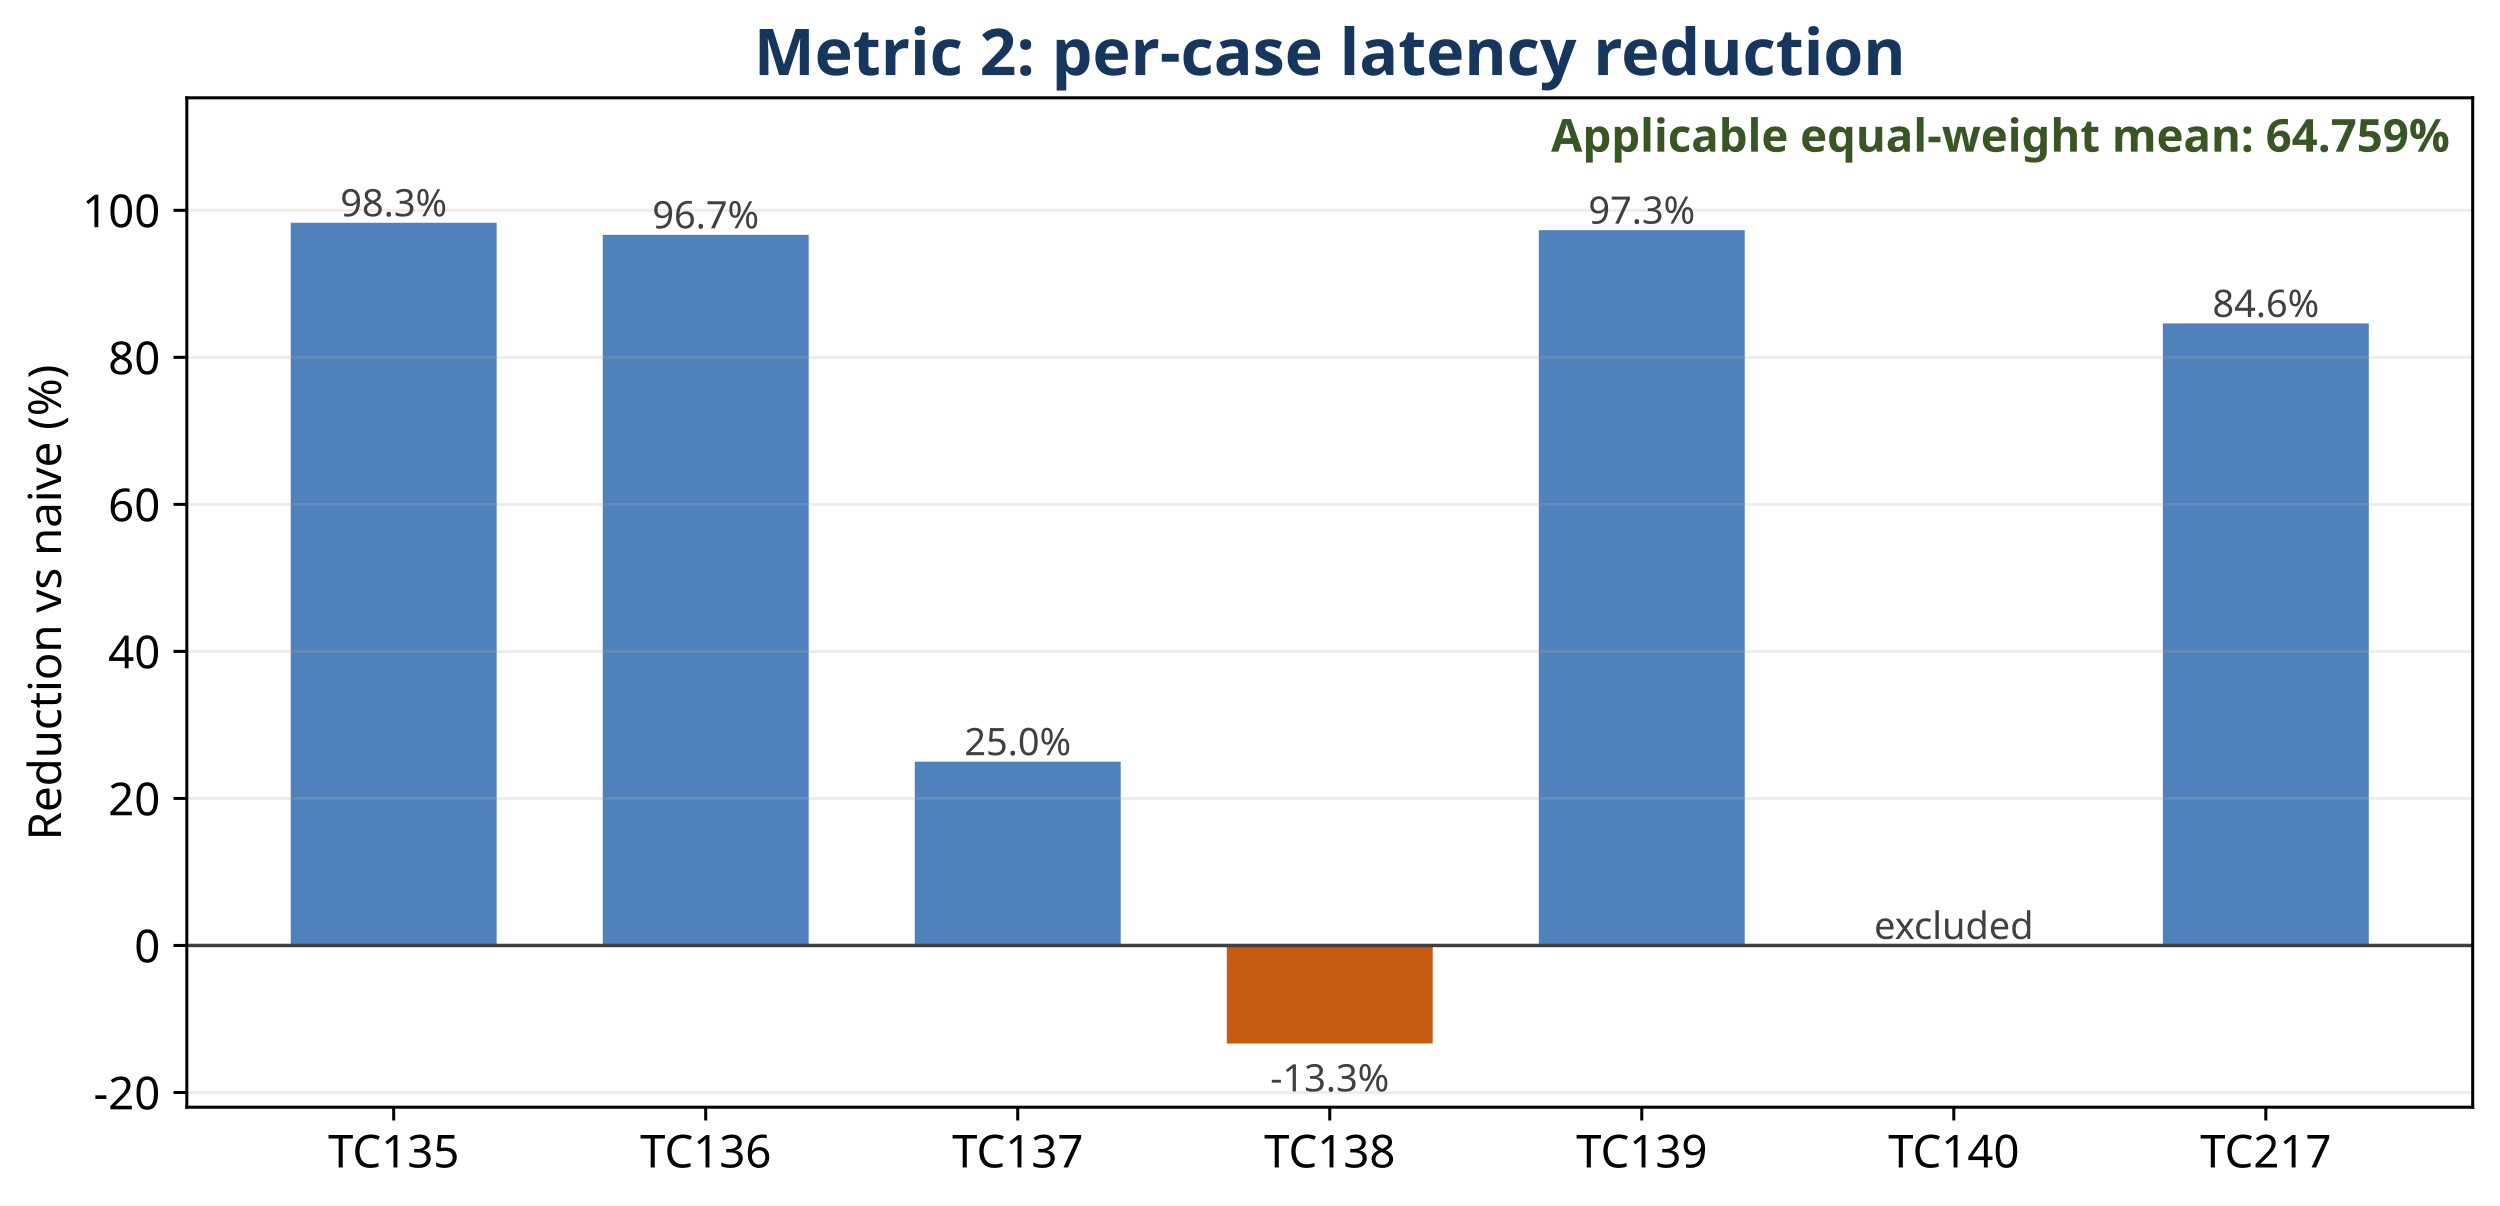
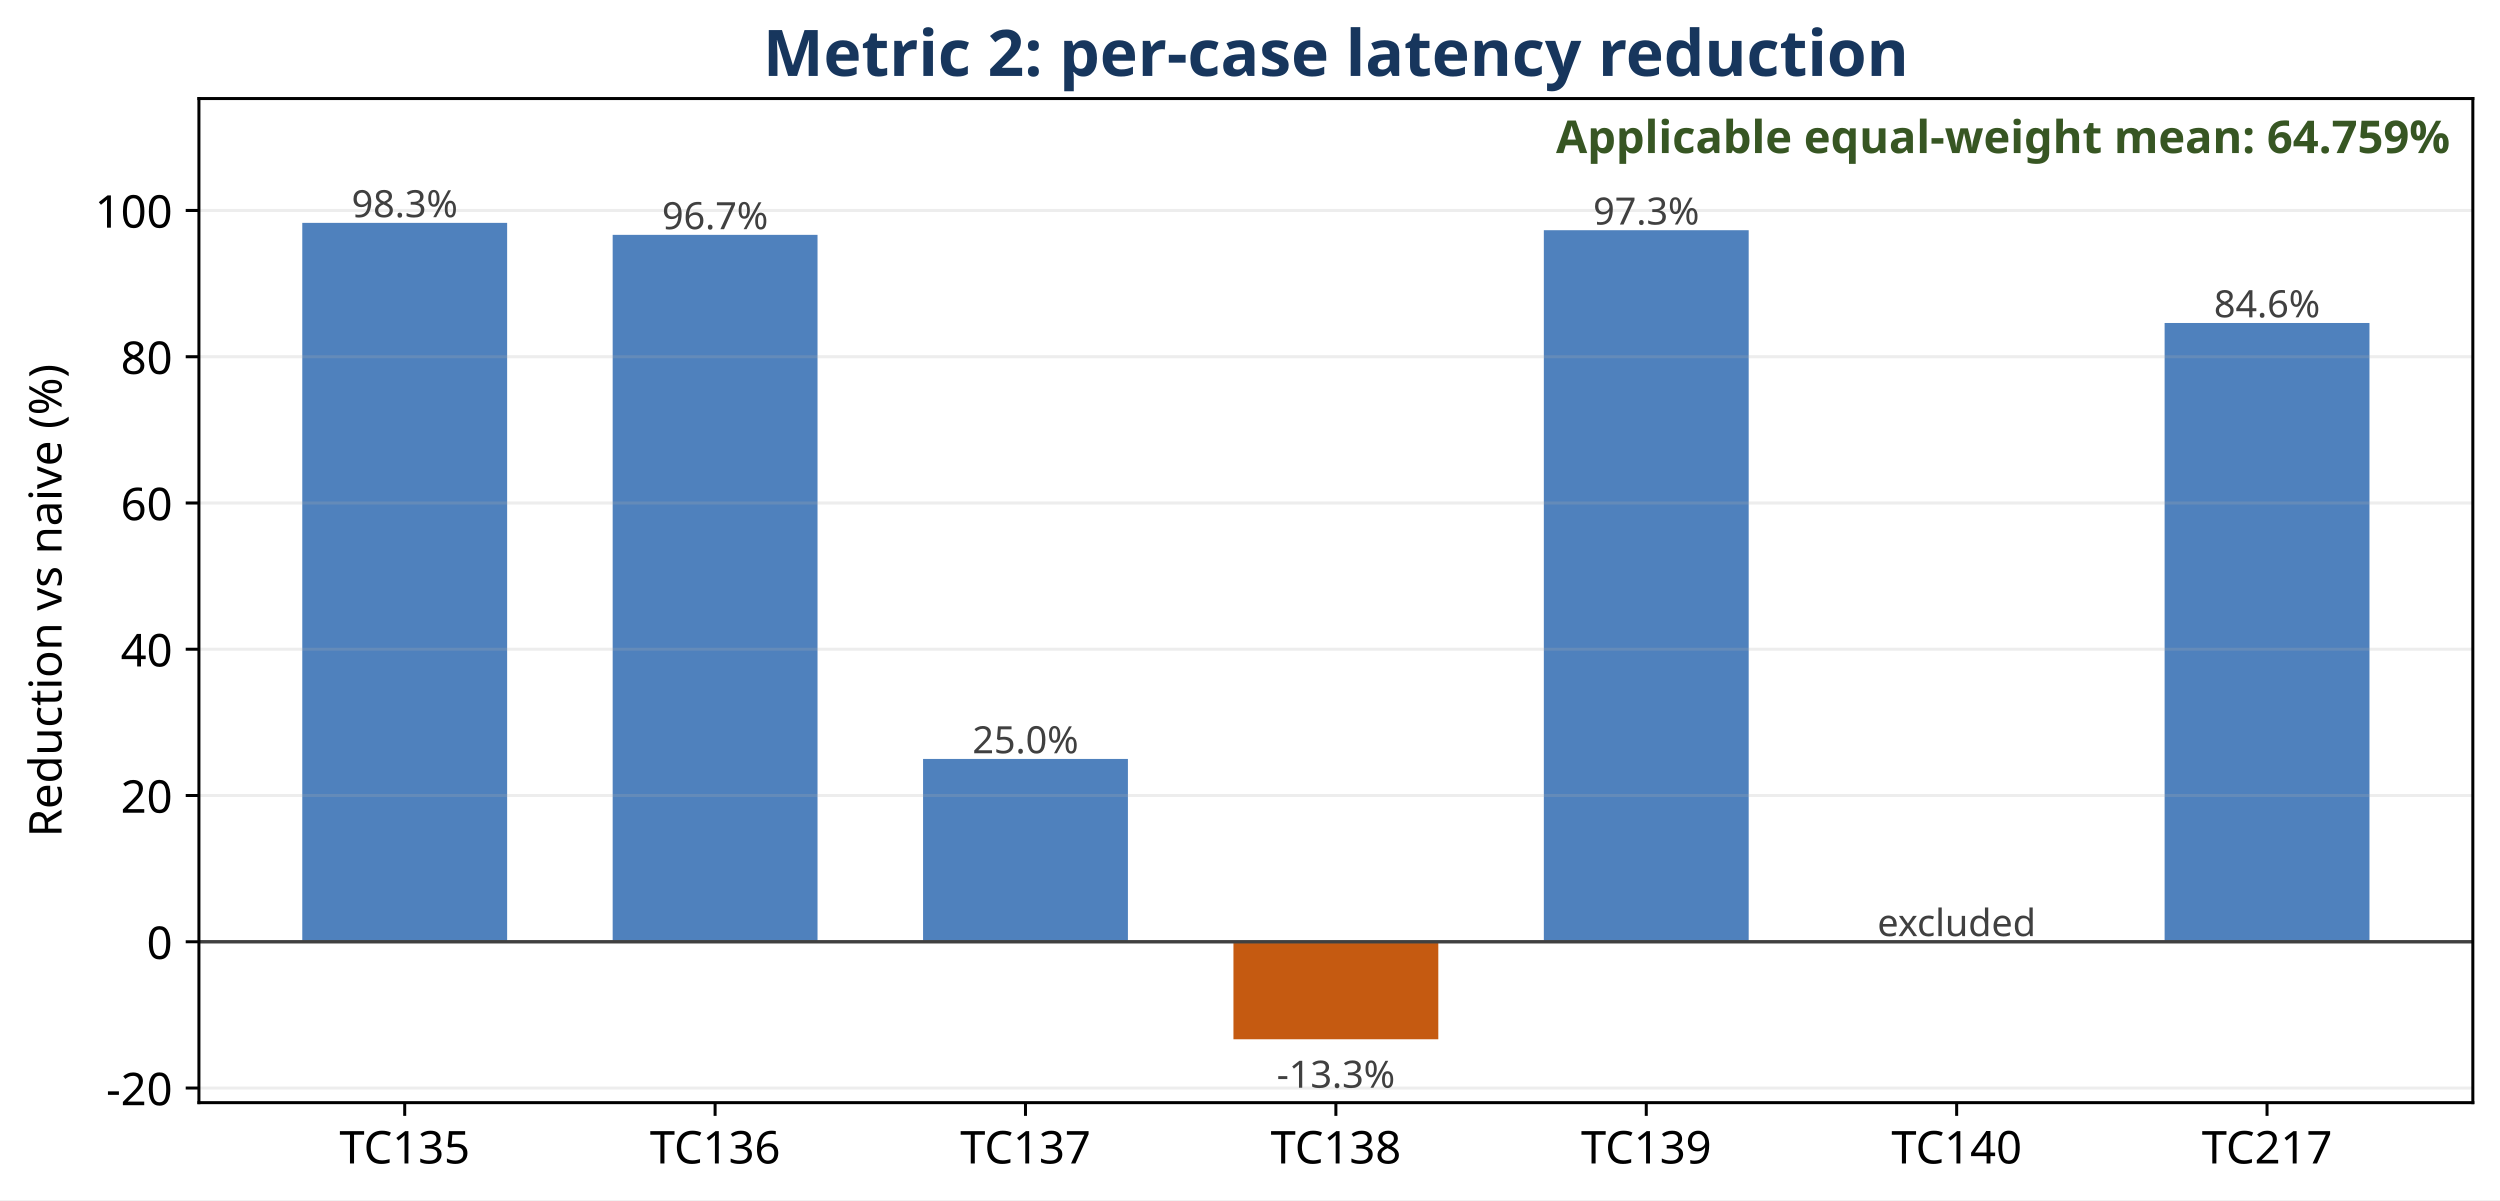
- <svg xmlns="http://www.w3.org/2000/svg" xmlns:xlink="http://www.w3.org/1999/xlink" width="659.09pt" height="317.741pt" viewBox="0 0 659.09 317.741" version="1.1">
+ <svg xmlns="http://www.w3.org/2000/svg" xmlns:xlink="http://www.w3.org/1999/xlink" width="662.559pt" height="318.043pt" viewBox="0 0 662.559 318.043" version="1.1">
  <defs>
    <style type="text/css">*{stroke-linejoin: round; stroke-linecap: butt}</style>
  </defs>
  <g id="figure_1">
    <g id="patch_1">
-       <path d="M 0 317.741 L 659.09 317.741 L 659.09 0 L 0 0 z " style="fill: #ffffff" />
+       <path d="M 0 318.043 L 662.559 318.043 L 662.559 0 L 0 0 z " style="fill: #ffffff" />
    </g>
    <g id="axes_1">
      <g id="patch_2">
-         <path d="M 49.25 291.897 L 651.89 291.897 L 651.89 25.785 L 49.25 25.785 z " style="fill: #ffffff" />
+         <path d="M 52.719 292.229 L 655.359 292.229 L 655.359 26.117 L 52.719 26.117 z " style="fill: #ffffff" />
      </g>
      <g id="patch_3">
-         <path d="M 76.643 249.259 L 130.935 249.259 L 130.935 58.733 L 76.643 58.733 z " clip-path="url(#p0a46f66d3d)" style="fill: #4f81bd" />
+         <path d="M 80.111 249.591 L 134.403 249.591 L 134.403 59.065 L 80.111 59.065 z " clip-path="url(#pf73044e296)" style="fill: #4f81bd" />
      </g>
      <g id="patch_4">
-         <path d="M 158.903 249.259 L 213.195 249.259 L 213.195 61.909 L 158.903 61.909 z " clip-path="url(#p0a46f66d3d)" style="fill: #4f81bd" />
+         <path d="M 162.372 249.591 L 216.664 249.591 L 216.664 62.241 L 162.372 62.241 z " clip-path="url(#pf73044e296)" style="fill: #4f81bd" />
      </g>
      <g id="patch_5">
-         <path d="M 241.164 249.259 L 295.456 249.259 L 295.456 200.806 L 241.164 200.806 z " clip-path="url(#p0a46f66d3d)" style="fill: #4f81bd" />
+         <path d="M 244.632 249.591 L 298.924 249.591 L 298.924 201.138 L 244.632 201.138 z " clip-path="url(#pf73044e296)" style="fill: #4f81bd" />
      </g>
      <g id="patch_6">
-         <path d="M 323.424 249.259 L 377.716 249.259 L 377.716 275.1 L 323.424 275.1 z " clip-path="url(#p0a46f66d3d)" style="fill: #c55a11" />
+         <path d="M 326.893 249.591 L 381.185 249.591 L 381.185 275.432 L 326.893 275.432 z " clip-path="url(#pf73044e296)" style="fill: #c55a11" />
      </g>
      <g id="patch_7">
-         <path d="M 405.684 249.259 L 459.976 249.259 L 459.976 60.678 L 405.684 60.678 z " clip-path="url(#p0a46f66d3d)" style="fill: #4f81bd" />
+         <path d="M 409.153 249.591 L 463.445 249.591 L 463.445 61.01 L 409.153 61.01 z " clip-path="url(#pf73044e296)" style="fill: #4f81bd" />
      </g>
      <g id="patch_8">
-         <path d="M 487.945 249.259 L 542.237 249.259 L 542.237 249.259 L 487.945 249.259 z " clip-path="url(#p0a46f66d3d)" style="fill: #7f7f7f" />
+         <path d="M 491.414 249.591 L 545.706 249.591 L 545.706 249.591 L 491.414 249.591 z " clip-path="url(#pf73044e296)" style="fill: #7f7f7f" />
      </g>
      <g id="patch_9">
-         <path d="M 570.205 249.259 L 624.497 249.259 L 624.497 85.265 L 570.205 85.265 z " clip-path="url(#p0a46f66d3d)" style="fill: #4f81bd" />
+         <path d="M 573.674 249.591 L 627.966 249.591 L 627.966 85.597 L 573.674 85.597 z " clip-path="url(#pf73044e296)" style="fill: #4f81bd" />
      </g>
      <g id="matplotlib.axis_1">
        <g id="xtick_1">
          <g id="line2d_1">
            <defs>
              <path id="m8af672e390" d="M 0 0 L 0 3.5 " style="stroke: #000000; stroke-width: 0.8" />
            </defs>
            <g>
-               <use xlink:href="#m8af672e390" x="103.789" y="291.897" style="stroke: #000000; stroke-width: 0.8" />
+               <use xlink:href="#m8af672e390" x="107.257" y="292.229" style="stroke: #000000; stroke-width: 0.8" />
            </g>
          </g>
          <g id="text_1">
-             <text style="font: 12px 'Microsoft YaHei'; text-anchor: middle" x="103.789" y="307.781" transform="rotate(-0 103.7887 307.7811)">TC135</text>
+             <text style="font: 12px 'Microsoft YaHei'; text-anchor: middle" x="107.257" y="308.347" transform="rotate(-0 107.2574 308.3475)">TC135</text>
          </g>
        </g>
        <g id="xtick_2">
          <g id="line2d_2">
            <g>
-               <use xlink:href="#m8af672e390" x="186.049" y="291.897" style="stroke: #000000; stroke-width: 0.8" />
+               <use xlink:href="#m8af672e390" x="189.518" y="292.229" style="stroke: #000000; stroke-width: 0.8" />
            </g>
          </g>
          <g id="text_2">
-             <text style="font: 12px 'Microsoft YaHei'; text-anchor: middle" x="186.049" y="307.781" transform="rotate(-0 186.0491 307.7811)">TC136</text>
+             <text style="font: 12px 'Microsoft YaHei'; text-anchor: middle" x="189.518" y="308.347" transform="rotate(-0 189.5179 308.3475)">TC136</text>
          </g>
        </g>
        <g id="xtick_3">
          <g id="line2d_3">
            <g>
-               <use xlink:href="#m8af672e390" x="268.31" y="291.897" style="stroke: #000000; stroke-width: 0.8" />
+               <use xlink:href="#m8af672e390" x="271.778" y="292.229" style="stroke: #000000; stroke-width: 0.8" />
            </g>
          </g>
          <g id="text_3">
-             <text style="font: 12px 'Microsoft YaHei'; text-anchor: middle" x="268.31" y="307.781" transform="rotate(-0 268.3096 307.7811)">TC137</text>
+             <text style="font: 12px 'Microsoft YaHei'; text-anchor: middle" x="271.778" y="308.347" transform="rotate(-0 271.7783 308.3475)">TC137</text>
          </g>
        </g>
        <g id="xtick_4">
          <g id="line2d_4">
            <g>
-               <use xlink:href="#m8af672e390" x="350.57" y="291.897" style="stroke: #000000; stroke-width: 0.8" />
+               <use xlink:href="#m8af672e390" x="354.039" y="292.229" style="stroke: #000000; stroke-width: 0.8" />
            </g>
          </g>
          <g id="text_4">
-             <text style="font: 12px 'Microsoft YaHei'; text-anchor: middle" x="350.57" y="307.781" transform="rotate(-0 350.57 307.7811)">TC138</text>
+             <text style="font: 12px 'Microsoft YaHei'; text-anchor: middle" x="354.039" y="308.347" transform="rotate(-0 354.0387 308.3475)">TC138</text>
          </g>
        </g>
        <g id="xtick_5">
          <g id="line2d_5">
            <g>
-               <use xlink:href="#m8af672e390" x="432.83" y="291.897" style="stroke: #000000; stroke-width: 0.8" />
+               <use xlink:href="#m8af672e390" x="436.299" y="292.229" style="stroke: #000000; stroke-width: 0.8" />
            </g>
          </g>
          <g id="text_5">
-             <text style="font: 12px 'Microsoft YaHei'; text-anchor: middle" x="432.83" y="307.781" transform="rotate(-0 432.8304 307.7811)">TC139</text>
+             <text style="font: 12px 'Microsoft YaHei'; text-anchor: middle" x="436.299" y="308.347" transform="rotate(-0 436.2992 308.3475)">TC139</text>
          </g>
        </g>
        <g id="xtick_6">
          <g id="line2d_6">
            <g>
-               <use xlink:href="#m8af672e390" x="515.091" y="291.897" style="stroke: #000000; stroke-width: 0.8" />
+               <use xlink:href="#m8af672e390" x="518.56" y="292.229" style="stroke: #000000; stroke-width: 0.8" />
            </g>
          </g>
          <g id="text_6">
-             <text style="font: 12px 'Microsoft YaHei'; text-anchor: middle" x="515.091" y="307.781" transform="rotate(-0 515.0909 307.7811)">TC140</text>
+             <text style="font: 12px 'Microsoft YaHei'; text-anchor: middle" x="518.56" y="308.347" transform="rotate(-0 518.5596 308.3475)">TC140</text>
          </g>
        </g>
        <g id="xtick_7">
          <g id="line2d_7">
            <g>
-               <use xlink:href="#m8af672e390" x="597.351" y="291.897" style="stroke: #000000; stroke-width: 0.8" />
+               <use xlink:href="#m8af672e390" x="600.82" y="292.229" style="stroke: #000000; stroke-width: 0.8" />
            </g>
          </g>
          <g id="text_7">
-             <text style="font: 12px 'Microsoft YaHei'; text-anchor: middle" x="597.351" y="307.781" transform="rotate(-0 597.3513 307.7811)">TC217</text>
+             <text style="font: 12px 'Microsoft YaHei'; text-anchor: middle" x="600.82" y="308.347" transform="rotate(-0 600.8201 308.3475)">TC217</text>
          </g>
        </g>
      </g>
      <g id="matplotlib.axis_2">
        <g id="ytick_1">
          <g id="line2d_8">
-             <path d="M 49.25 288.021 L 651.89 288.021 " clip-path="url(#p0a46f66d3d)" style="fill: none; stroke: #b0b0b0; stroke-opacity: 0.22; stroke-width: 0.8; stroke-linecap: square" />
+             <path d="M 52.719 288.353 L 655.359 288.353 " clip-path="url(#pf73044e296)" style="fill: none; stroke: #b0b0b0; stroke-opacity: 0.22; stroke-width: 0.8; stroke-linecap: square" />
          </g>
          <g id="line2d_9">
            <defs>
              <path id="mcc2cfc7c0e" d="M 0 0 L -3.5 0 " style="stroke: #000000; stroke-width: 0.8" />
            </defs>
            <g>
-               <use xlink:href="#mcc2cfc7c0e" x="49.25" y="288.021" style="stroke: #000000; stroke-width: 0.8" />
+               <use xlink:href="#mcc2cfc7c0e" x="52.719" y="288.353" style="stroke: #000000; stroke-width: 0.8" />
            </g>
          </g>
          <g id="text_8">
-             <text style="font: 12px 'Microsoft YaHei'; text-anchor: end" x="42.25" y="292.463" transform="rotate(-0 42.25 292.463)">-20</text>
+             <text style="font: 12px 'Microsoft YaHei'; text-anchor: end" x="45.719" y="292.912" transform="rotate(-0 45.71875 292.9122)">-20</text>
          </g>
        </g>
        <g id="ytick_2">
          <g id="line2d_10">
-             <path d="M 49.25 249.259 L 651.89 249.259 " clip-path="url(#p0a46f66d3d)" style="fill: none; stroke: #b0b0b0; stroke-opacity: 0.22; stroke-width: 0.8; stroke-linecap: square" />
+             <path d="M 52.719 249.591 L 655.359 249.591 " clip-path="url(#pf73044e296)" style="fill: none; stroke: #b0b0b0; stroke-opacity: 0.22; stroke-width: 0.8; stroke-linecap: square" />
          </g>
          <g id="line2d_11">
            <g>
-               <use xlink:href="#mcc2cfc7c0e" x="49.25" y="249.259" style="stroke: #000000; stroke-width: 0.8" />
+               <use xlink:href="#mcc2cfc7c0e" x="52.719" y="249.591" style="stroke: #000000; stroke-width: 0.8" />
            </g>
          </g>
          <g id="text_9">
-             <text style="font: 12px 'Microsoft YaHei'; text-anchor: end" x="42.25" y="253.701" transform="rotate(-0 42.25 253.7008)">0</text>
+             <text style="font: 12px 'Microsoft YaHei'; text-anchor: end" x="45.719" y="254.15" transform="rotate(-0 45.71875 254.15)">0</text>
          </g>
        </g>
        <g id="ytick_3">
          <g id="line2d_12">
-             <path d="M 49.25 210.497 L 651.89 210.497 " clip-path="url(#p0a46f66d3d)" style="fill: none; stroke: #b0b0b0; stroke-opacity: 0.22; stroke-width: 0.8; stroke-linecap: square" />
+             <path d="M 52.719 210.829 L 655.359 210.829 " clip-path="url(#pf73044e296)" style="fill: none; stroke: #b0b0b0; stroke-opacity: 0.22; stroke-width: 0.8; stroke-linecap: square" />
          </g>
          <g id="line2d_13">
            <g>
-               <use xlink:href="#mcc2cfc7c0e" x="49.25" y="210.497" style="stroke: #000000; stroke-width: 0.8" />
+               <use xlink:href="#mcc2cfc7c0e" x="52.719" y="210.829" style="stroke: #000000; stroke-width: 0.8" />
            </g>
          </g>
          <g id="text_10">
-             <text style="font: 12px 'Microsoft YaHei'; text-anchor: end" x="42.25" y="214.939" transform="rotate(-0 42.25 214.9387)">20</text>
+             <text style="font: 12px 'Microsoft YaHei'; text-anchor: end" x="45.719" y="215.388" transform="rotate(-0 45.71875 215.3879)">20</text>
          </g>
        </g>
        <g id="ytick_4">
          <g id="line2d_14">
-             <path d="M 49.25 171.735 L 651.89 171.735 " clip-path="url(#p0a46f66d3d)" style="fill: none; stroke: #b0b0b0; stroke-opacity: 0.22; stroke-width: 0.8; stroke-linecap: square" />
+             <path d="M 52.719 172.067 L 655.359 172.067 " clip-path="url(#pf73044e296)" style="fill: none; stroke: #b0b0b0; stroke-opacity: 0.22; stroke-width: 0.8; stroke-linecap: square" />
          </g>
          <g id="line2d_15">
            <g>
-               <use xlink:href="#mcc2cfc7c0e" x="49.25" y="171.735" style="stroke: #000000; stroke-width: 0.8" />
+               <use xlink:href="#mcc2cfc7c0e" x="52.719" y="172.067" style="stroke: #000000; stroke-width: 0.8" />
            </g>
          </g>
          <g id="text_11">
-             <text style="font: 12px 'Microsoft YaHei'; text-anchor: end" x="42.25" y="176.177" transform="rotate(-0 42.25 176.1765)">40</text>
+             <text style="font: 12px 'Microsoft YaHei'; text-anchor: end" x="45.719" y="176.626" transform="rotate(-0 45.71875 176.6257)">40</text>
          </g>
        </g>
        <g id="ytick_5">
          <g id="line2d_16">
-             <path d="M 49.25 132.973 L 651.89 132.973 " clip-path="url(#p0a46f66d3d)" style="fill: none; stroke: #b0b0b0; stroke-opacity: 0.22; stroke-width: 0.8; stroke-linecap: square" />
+             <path d="M 52.719 133.305 L 655.359 133.305 " clip-path="url(#pf73044e296)" style="fill: none; stroke: #b0b0b0; stroke-opacity: 0.22; stroke-width: 0.8; stroke-linecap: square" />
          </g>
          <g id="line2d_17">
            <g>
-               <use xlink:href="#mcc2cfc7c0e" x="49.25" y="132.973" style="stroke: #000000; stroke-width: 0.8" />
+               <use xlink:href="#mcc2cfc7c0e" x="52.719" y="133.305" style="stroke: #000000; stroke-width: 0.8" />
            </g>
          </g>
          <g id="text_12">
-             <text style="font: 12px 'Microsoft YaHei'; text-anchor: end" x="42.25" y="137.414" transform="rotate(-0 42.25 137.4144)">60</text>
+             <text style="font: 12px 'Microsoft YaHei'; text-anchor: end" x="45.719" y="137.864" transform="rotate(-0 45.71875 137.8636)">60</text>
          </g>
        </g>
        <g id="ytick_6">
          <g id="line2d_18">
-             <path d="M 49.25 94.21 L 651.89 94.21 " clip-path="url(#p0a46f66d3d)" style="fill: none; stroke: #b0b0b0; stroke-opacity: 0.22; stroke-width: 0.8; stroke-linecap: square" />
+             <path d="M 52.719 94.542 L 655.359 94.542 " clip-path="url(#pf73044e296)" style="fill: none; stroke: #b0b0b0; stroke-opacity: 0.22; stroke-width: 0.8; stroke-linecap: square" />
          </g>
          <g id="line2d_19">
            <g>
-               <use xlink:href="#mcc2cfc7c0e" x="49.25" y="94.21" style="stroke: #000000; stroke-width: 0.8" />
+               <use xlink:href="#mcc2cfc7c0e" x="52.719" y="94.542" style="stroke: #000000; stroke-width: 0.8" />
            </g>
          </g>
          <g id="text_13">
-             <text style="font: 12px 'Microsoft YaHei'; text-anchor: end" x="42.25" y="98.652" transform="rotate(-0 42.25 98.65223)">80</text>
+             <text style="font: 12px 'Microsoft YaHei'; text-anchor: end" x="45.719" y="99.101" transform="rotate(-0 45.71875 99.10145)">80</text>
          </g>
        </g>
        <g id="ytick_7">
          <g id="line2d_20">
-             <path d="M 49.25 55.448 L 651.89 55.448 " clip-path="url(#p0a46f66d3d)" style="fill: none; stroke: #b0b0b0; stroke-opacity: 0.22; stroke-width: 0.8; stroke-linecap: square" />
+             <path d="M 52.719 55.78 L 655.359 55.78 " clip-path="url(#pf73044e296)" style="fill: none; stroke: #b0b0b0; stroke-opacity: 0.22; stroke-width: 0.8; stroke-linecap: square" />
          </g>
          <g id="line2d_21">
            <g>
-               <use xlink:href="#mcc2cfc7c0e" x="49.25" y="55.448" style="stroke: #000000; stroke-width: 0.8" />
+               <use xlink:href="#mcc2cfc7c0e" x="52.719" y="55.78" style="stroke: #000000; stroke-width: 0.8" />
            </g>
          </g>
          <g id="text_14">
-             <text style="font: 12px 'Microsoft YaHei'; text-anchor: end" x="42.25" y="59.89" transform="rotate(-0 42.25 59.89008)">100</text>
+             <text style="font: 12px 'Microsoft YaHei'; text-anchor: end" x="45.719" y="60.339" transform="rotate(-0 45.71875 60.3393)">100</text>
          </g>
        </g>
        <g id="text_15">
-           <text style="font: 12px 'Microsoft YaHei'; text-anchor: middle" x="16.084" y="158.841" transform="rotate(-90 16.08375 158.8413)">Reduction vs naive (%)</text>
+           <text style="font: 12px 'Microsoft YaHei'; text-anchor: middle" x="16.318" y="159.173" transform="rotate(-90 16.31812 159.1733)">Reduction vs naive (%)</text>
        </g>
      </g>
      <g id="line2d_22">
-         <path d="M 49.25 249.259 L 651.89 249.259 " clip-path="url(#p0a46f66d3d)" style="fill: none; stroke: #404040; stroke-width: 0.9; stroke-linecap: square" />
+         <path d="M 52.719 249.591 L 655.359 249.591 " clip-path="url(#pf73044e296)" style="fill: none; stroke: #404040; stroke-width: 0.9; stroke-linecap: square" />
      </g>
      <g id="patch_10">
-         <path d="M 49.25 291.897 L 49.25 25.785 " style="fill: none; stroke: #000000; stroke-width: 0.8; stroke-linejoin: miter; stroke-linecap: square" />
+         <path d="M 52.719 292.229 L 52.719 26.117 " style="fill: none; stroke: #000000; stroke-width: 0.8; stroke-linejoin: miter; stroke-linecap: square" />
      </g>
      <g id="patch_11">
-         <path d="M 651.89 291.897 L 651.89 25.785 " style="fill: none; stroke: #000000; stroke-width: 0.8; stroke-linejoin: miter; stroke-linecap: square" />
+         <path d="M 655.359 292.229 L 655.359 26.117 " style="fill: none; stroke: #000000; stroke-width: 0.8; stroke-linejoin: miter; stroke-linecap: square" />
      </g>
      <g id="patch_12">
-         <path d="M 49.25 291.897 L 651.89 291.897 " style="fill: none; stroke: #000000; stroke-width: 0.8; stroke-linejoin: miter; stroke-linecap: square" />
+         <path d="M 52.719 292.229 L 655.359 292.229 " style="fill: none; stroke: #000000; stroke-width: 0.8; stroke-linejoin: miter; stroke-linecap: square" />
      </g>
      <g id="patch_13">
-         <path d="M 49.25 25.785 L 651.89 25.785 " style="fill: none; stroke: #000000; stroke-width: 0.8; stroke-linejoin: miter; stroke-linecap: square" />
+         <path d="M 52.719 26.117 L 655.359 26.117 " style="fill: none; stroke: #000000; stroke-width: 0.8; stroke-linejoin: miter; stroke-linecap: square" />
      </g>
      <g id="text_16">
-         <text style="fill: #404040; font: 10px 'Microsoft YaHei'; text-anchor: middle" x="103.789" y="57.021" transform="rotate(-0 103.7887 57.02086)">98.3%</text>
+         <text style="fill: #404040; font: 10px 'Microsoft YaHei'; text-anchor: middle" x="107.257" y="57.561" transform="rotate(-0 107.2574 57.56071)">98.3%</text>
      </g>
      <g id="text_17">
-         <text style="fill: #404040; font: 10px 'Microsoft YaHei'; text-anchor: middle" x="186.049" y="60.196" transform="rotate(-0 186.0491 60.19629)">96.7%</text>
+         <text style="fill: #404040; font: 10px 'Microsoft YaHei'; text-anchor: middle" x="189.518" y="60.736" transform="rotate(-0 189.5179 60.73614)">96.7%</text>
      </g>
      <g id="text_18">
-         <text style="fill: #404040; font: 10px 'Microsoft YaHei'; text-anchor: middle" x="268.31" y="199.094" transform="rotate(-0 268.3096 199.094)">25.0%</text>
+         <text style="fill: #404040; font: 10px 'Microsoft YaHei'; text-anchor: middle" x="271.778" y="199.634" transform="rotate(-0 271.7783 199.6338)">25.0%</text>
      </g>
      <g id="text_19">
-         <text style="fill: #404040; font: 10px 'Microsoft YaHei'; text-anchor: middle" x="350.57" y="287.73" transform="rotate(-0 350.57 287.7301)">-13.3%</text>
+         <text style="fill: #404040; font: 10px 'Microsoft YaHei'; text-anchor: middle" x="354.039" y="288.27" transform="rotate(-0 354.0387 288.2699)">-13.3%</text>
      </g>
      <g id="text_20">
-         <text style="fill: #404040; font: 10px 'Microsoft YaHei'; text-anchor: middle" x="432.83" y="58.965" transform="rotate(-0 432.8304 58.96523)">97.3%</text>
+         <text style="fill: #404040; font: 10px 'Microsoft YaHei'; text-anchor: middle" x="436.299" y="59.505" transform="rotate(-0 436.2992 59.50507)">97.3%</text>
      </g>
      <g id="text_21">
-         <text style="fill: #404040; font: 10px 'Microsoft YaHei'; text-anchor: middle" x="515.091" y="247.547" transform="rotate(-0 515.0909 247.5467)">excluded</text>
+         <text style="fill: #404040; font: 10px 'Microsoft YaHei'; text-anchor: middle" x="518.56" y="248.087" transform="rotate(-0 518.5596 248.0865)">excluded</text>
      </g>
      <g id="text_22">
-         <text style="fill: #404040; font: 10px 'Microsoft YaHei'; text-anchor: middle" x="597.351" y="83.553" transform="rotate(-0 597.3513 83.55297)">84.6%</text>
+         <text style="fill: #404040; font: 10px 'Microsoft YaHei'; text-anchor: middle" x="600.82" y="84.093" transform="rotate(-0 600.8201 84.09282)">84.6%</text>
      </g>
      <g id="text_23">
-         <text style="fill: #375623; font: 700 12px 'Microsoft YaHei'; text-anchor: end" x="645.864" y="39.991" transform="rotate(-0 645.8636 39.9913)">Applicable equal-weight mean: 64.759%</text>
+         <text style="fill: #375623; font: 700 12px 'Microsoft YaHei'; text-anchor: end" x="649.332" y="40.558" transform="rotate(-0 649.3324 40.55771)">Applicable equal-weight mean: 64.759%</text>
      </g>
      <g id="text_24">
-         <text style="fill: #17365d; font: 700 17px 'Microsoft YaHei'; text-anchor: middle" x="350.57" y="19.785" transform="rotate(-0 350.57 19.78531)">Metric 2: per-case latency reduction</text>
+         <text style="fill: #17365d; font: 700 17px 'Microsoft YaHei'; text-anchor: middle" x="354.039" y="20.117" transform="rotate(-0 354.0387 20.11734)">Metric 2: per-case latency reduction</text>
      </g>
    </g>
  </g>
  <defs>
-     <clipPath id="p0a46f66d3d">
-       <rect x="49.25" y="25.785" width="602.64" height="266.112" />
+     <clipPath id="pf73044e296">
+       <rect x="52.719" y="26.117" width="602.64" height="266.112" />
    </clipPath>
  </defs>
</svg>
